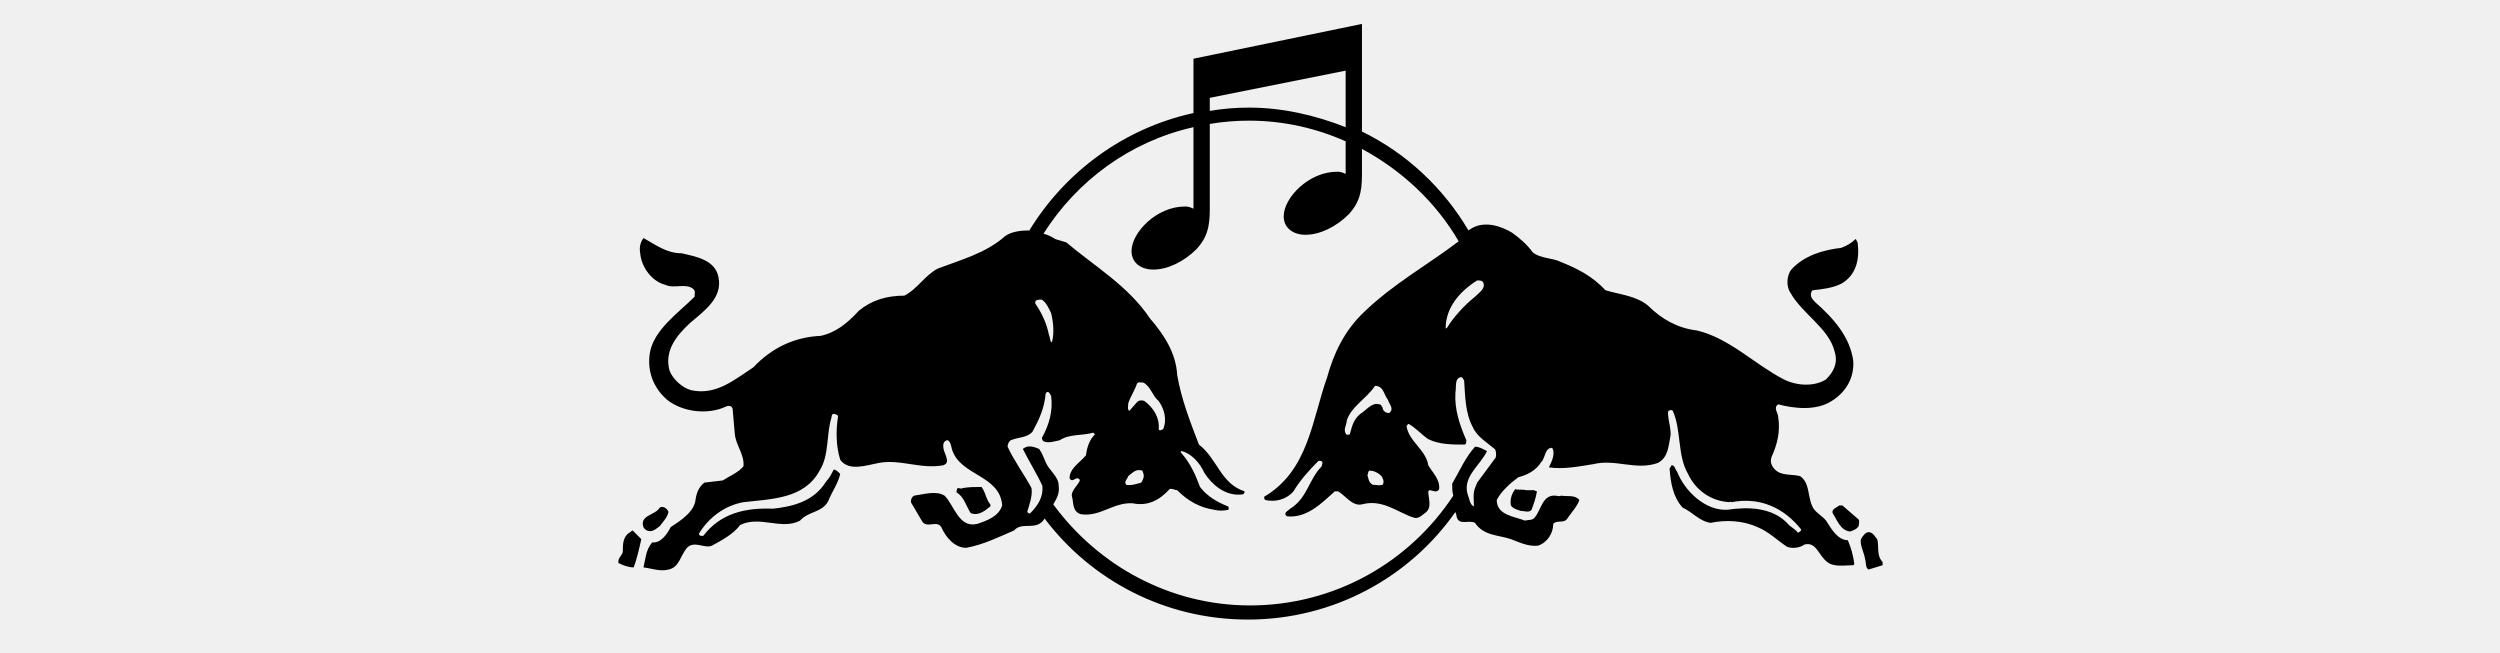
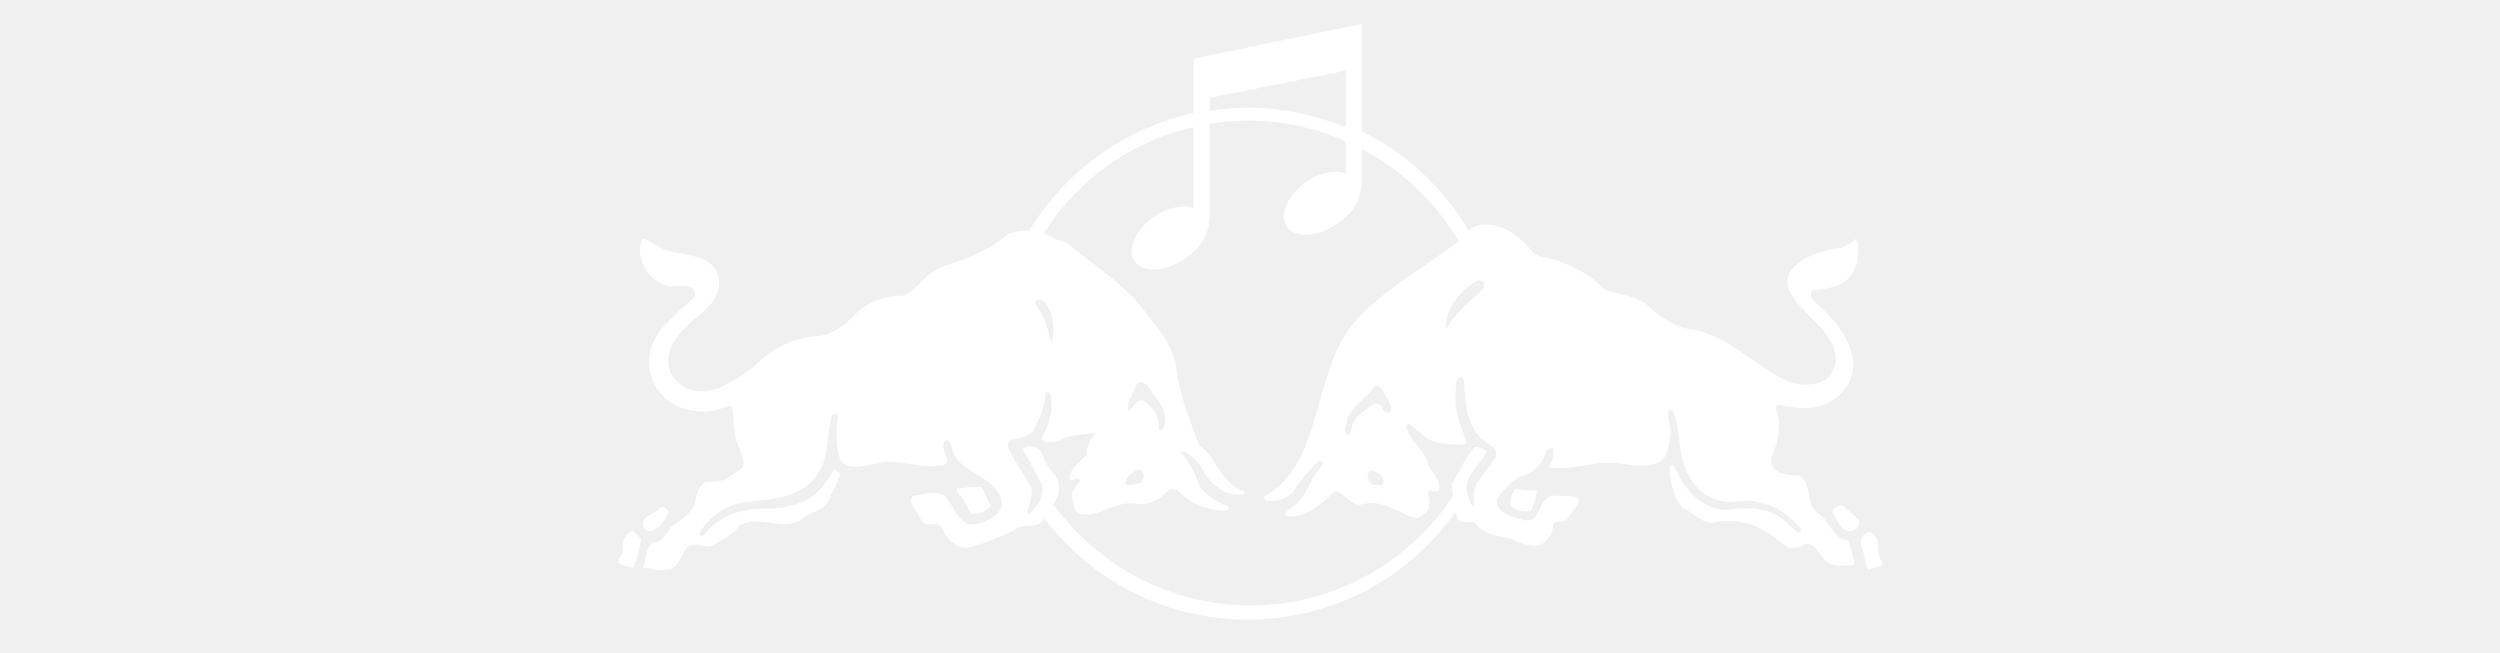
<svg xmlns="http://www.w3.org/2000/svg" version="1.1" x="0" y="0" width="460" height="120" viewBox="0 0 230 60" enable-background="new 0 0 230 60" xml:space="preserve" class="ng-scope">
-   <path d="M172.7 49.6c-0.2-0.2-0.3-0.5-0.6-0.6 -0.4-0.2-0.7 0.3-0.9 0.6 -0.1 0.6 0.3 1.2 0.4 1.9 0.1 0.3 0 0.7 0.3 0.9l1.3-0.4 0-0.3C172.6 51.1 172.9 50.2 172.7 49.6M57.9 49c-0.6 0.4-0.6 1.1-0.6 1.7 0 0.4-0.5 0.6-0.4 1.1 0.4 0.2 0.9 0.4 1.4 0.4 0.3-0.8 0.5-1.7 0.7-2.6l-0.8-0.8C58 48.9 58 49 57.9 49M169.5 46.5l-0.3 0c-0.2 0.2-0.7 0.3-0.6 0.7 0.4 0.6 0.7 1.6 1.6 1.7 0.3-0.1 0.6-0.2 0.8-0.5 0-0.2 0.1-0.4 0-0.6L169.5 46.5 169.5 46.5zM59.5 48.8c0.5 0.2 0.8-0.1 1.2-0.4 0.3-0.4 0.7-0.8 0.8-1.3 -0.1-0.3-0.5-0.6-0.8-0.4 -0.4 0.7-1.9 0.7-1.5 1.8C59.2 48.5 59.3 48.7 59.5 48.8M141.1 45.1c-0.2 0-0.5 0-0.7 0l0 0c-0.3-0.1-0.7 0-1-0.1 -0.3 0.4-0.5 0.9-0.4 1.5 0.2 0.3 0.6 0.4 0.9 0.5 0.3 0 0.8 0.2 1-0.1 0.2-0.5 0.4-1.1 0.5-1.7C141.3 45.2 141.2 45.1 141.1 45.1M91.1 46.6c0.1-0.2-0.1-0.3-0.2-0.5 -0.2-0.4-0.3-0.9-0.6-1.3 -0.5 0-1.2 0-1.7 0.1l0 0c-0.2 0.1-0.3 0-0.5 0C88 45.1 88 45.2 88 45.3c0.7 0.4 0.9 1.3 1.3 1.9C90 47.5 90.6 47 91.1 46.6M127.2 44.6c-0.3 0.1-0.6 0-0.9 0 -0.4-0.2-0.4-0.6-0.5-0.9 0.1-0.1 0-0.3 0.2-0.4 0.4 0 0.8 0.2 1.1 0.5C127.2 44 127.4 44.3 127.2 44.6M127.2 37.5c-0.1-0.1-0.1-0.3-0.3-0.3 -0.6-0.2-1.1 0.4-1.5 0.7 -0.8 0.5-1 1.2-1.2 2 0 0.1-0.2 0.1-0.3 0.1 -0.4-0.4 0-0.9 0-1.3 0.4-1.3 1.8-2 2.6-3.2 0.8 0 0.8 0.8 1.2 1.3 0.1 0.4 0.6 0.8 0.1 1.2C127.5 38 127.2 37.8 127.2 37.5M103.8 43.8c0.4-0.3 0.7-0.7 1.3-0.5l0.1 0.3c0.1 0.3-0.1 0.6-0.2 0.8 -0.4 0.1-0.9 0.3-1.4 0.2C103.4 44.3 103.7 44.1 103.8 43.8M105.3 36.9c-0.2-0.1-0.5-0.1-0.7 0.1l-0.7 0.8c-0.2-0.1-0.1-0.5-0.1-0.7 0.2-0.6 0.6-1.2 0.8-1.8 0.1-0.2 0.4-0.1 0.6-0.1 0.7 0.4 0.8 1.2 1.4 1.7 0.5 0.7 0.8 1.7 0.4 2.6 -0.1 0-0.3 0.2-0.4 0C106.7 38.4 106.1 37.5 105.3 36.9M137.6 42.1l-1.7 2.3 -0.2 0.5c-0.2 0.5-0.1 1.2-0.1 1.7 -0.4-0.2-0.4-0.7-0.6-1.2 -0.4-1.6 1.2-2.6 1.8-3.9 -0.4-0.2-0.7-0.4-1.1-0.4 -0.9 1-1.4 2.2-2.1 3.4 0 0.4 0 0.7 0.1 1.1 -4 6.1-10.9 10.1-18.7 10.1 -7.4 0-14-3.7-18.1-9.3 0.3-0.5 0.6-1 0.5-1.7 0-0.9-0.9-1.4-1.2-2.2 -0.2-0.4-0.3-0.8-0.6-1.2 -0.5-0.2-1-0.4-1.5 0 0.6 1.2 1.3 2.3 1.8 3.4 0.1 1-0.4 1.8-1.1 2.5 -0.1 0.1-0.2 0-0.3-0.1 0.2-0.7 0.5-1.4 0.4-2.2 -0.7-1.3-1.6-2.5-2.2-3.8 0-0.2 0.1-0.5 0.3-0.6 0.7-0.3 1.5-0.2 2-0.8 0.6-1.1 1.1-2.2 1.2-3.5 0.1-0.1 0.1-0.2 0.3-0.1 0.1 0.1 0.1 0.2 0.2 0.3 0.2 1.4-0.2 2.7-0.8 3.8 -0.1 0.1 0 0.3 0.1 0.4 0.5 0.2 1 0 1.5-0.1 0.9-0.6 2.1-0.4 3.1-0.7 0 0.1 0.2 0.1 0.1 0.2 -0.5 0.5-0.7 1.2-0.8 1.9 -0.6 0.7-1.5 1.2-1.5 2.1 0.2 0.4 0.5 0 0.7 0 0.2 0 0.3 0.2 0.2 0.3 -0.2 0.4-0.7 0.8-0.7 1.3 0.2 0.6 0 1.4 0.8 1.7 1.8 0.3 3-1.1 4.8-1 1.4 0.3 2.5-0.3 3.4-1.3 0.2-0.1 0.5 0.1 0.7 0.1 1 1 2.1 1.6 3.4 1.8 0.4 0.1 0.9 0.1 1.3 0 0.1-0.1 0-0.3 0-0.3 -1-0.4-1.9-0.9-2.6-1.8 -0.4-1.1-0.9-2.2-1.7-3.1 -0.1-0.1-0.1-0.2 0-0.2 0.9 0.2 1.7 1.1 2.1 2 0.7 1.1 1.9 2.1 3.3 2 0.2 0 0.4 0 0.4-0.3 -2.2-0.7-2.5-3-4.2-4.3 -0.8-2.1-1.6-4.1-2-6.4 -0.1-2-1.2-3.7-2.5-5.2 -2-3-5.1-4.8-7.7-7L97.1 22c-0.3-0.2-0.7-0.4-1.1-0.5 3.1-4.9 8-8.5 13.8-9.8v7.5c-0.4-0.2-0.6-0.2-0.8-0.2 -2.6 0-4.9 2.4-4.9 4.1 0 1.1 0.9 1.7 2 1.7 1.3 0 2.8-0.7 4-1.9 0.9-1 1.2-1.9 1.2-3.6l0-7.9c1.2-0.2 2.4-0.3 3.6-0.3 3.2 0 6.2 0.7 8.9 1.9l0 3c-0.4-0.2-0.6-0.2-0.8-0.2 -2.6 0-4.9 2.4-4.9 4.1 0 1.1 0.9 1.7 2 1.7 1.3 0 2.8-0.7 4-1.9 0.9-1 1.2-1.9 1.2-3.6v-2.4c3.7 2 6.8 4.9 8.9 8.5 -2.9 2.2-6 3.9-8.7 6.5 -1.8 1.7-2.8 3.8-3.4 6 -1.4 3.9-1.7 8.6-5.8 11 0 0.1 0 0.2 0.1 0.3 0.9 0.2 1.9 0 2.6-0.8 0.6-1 1.4-1.9 2.3-2.8h0.2c0.3 0.1 0.1 0.3 0.1 0.5 -1.2 1.2-1.3 2.9-2.9 3.9 -0.2 0.2-0.7 0.4-0.3 0.7 1.8 0.2 3.2-1.2 4.4-2.3l0.3 0c0.7 0.4 1.3 1.4 2.2 1.2 1.9-0.5 3.2 0.7 4.7 1.2 0.5 0.2 0.8-0.2 1.1-0.4 0.7-0.5 0.3-1.3 0.3-2l0.1-0.1c0.3 0 0.7 0.3 0.9-0.1 0.1-0.9-0.6-1.5-1-2.2 -0.2-1.4-1.8-2.2-2-3.6 0.1-0.1 0.1-0.2 0.2-0.2 0.7 0.4 1.2 1 1.8 1.4 1 0.5 2.2 0.5 3.3 0.5 0.2 0 0.2-0.2 0.2-0.4 -0.6-1.4-1.1-2.8-1-4.4 0.1-0.5-0.1-1.3 0.5-1.4 0.2 0 0.2 0.2 0.3 0.3 0.1 1.5 0.1 3 0.8 4.3 0.4 0.9 1.3 1.4 2 2C137.6 41.3 137.7 41.8 137.6 42.1M95.4 27.6c0.2 0 0.3-0.1 0.5 0 0.4 0.3 0.6 0.8 0.8 1.2 0.2 0.8 0.3 1.8 0.1 2.6l-0.1 0.1c-0.1-0.2-0.1-0.5-0.2-0.7 -0.2-1-0.6-1.9-1.2-2.8C95.2 27.9 95.2 27.7 95.4 27.6M111.3 9l12.5-2.5 0 5.2c-2.8-1.1-5.8-1.8-8.9-1.8 -1.2 0-2.4 0.1-3.6 0.3L111.3 9 111.3 9zM135.9 25.8c0.3 0 0.5 0 0.6 0.3 0.1 0.5-0.4 0.8-0.8 1.2 -1 0.8-2 1.9-2.6 2.9h-0.1C133 28.3 134.3 26.8 135.9 25.8M168 47.9c-0.4-0.5-1.1-0.8-1.3-1.4 -0.4-0.9-0.2-2.1-1.1-2.7 -0.8-0.2-1.7 0-2.3-0.6 -0.3-0.3-0.5-0.7-0.3-1.2 0.5-1.1 0.8-2.3 0.6-3.6 0-0.4-0.5-0.9 0-1.2 1.5 0.4 3.5 0.6 4.9-0.3 1.3-0.8 2.1-2.1 2-3.7 -0.3-2.2-1.8-3.9-3.5-5.4 -0.2-0.2-0.4-0.4-0.4-0.7 0-0.2 0.1-0.4 0.2-0.4 0.9-0.1 1.8-0.2 2.6-0.6 1.4-0.8 1.7-2.3 1.5-3.8 -0.1-0.1-0.1-0.3-0.2-0.3 -0.4 0.4-0.8 0.6-1.3 0.8 -1.7 0.2-3.4 0.7-4.6 2 -0.4 0.5-0.5 1.5-0.1 2.1 1.1 2 3.6 3.3 4.1 5.5 0.3 1-0.1 1.8-0.8 2.5 -1.1 0.7-2.7 0.6-3.9 0 -2.7-1.4-5-3.8-8-4.5 -1.7-0.2-3.2-1-4.5-2.3 -1.1-0.9-2.6-1-3.9-1.4 -1.2-1.3-2.6-2-4.1-2.6 -0.8-0.4-1.9-0.3-2.6-0.9 -0.5-0.7-1.2-1.3-1.9-1.8 -1-0.6-2.5-1.1-3.7-0.4 -0.1 0.1-0.2 0.1-0.3 0.2 -2.3-3.9-5.7-7.1-9.8-9.1V2.2l-15.5 3.2v5c-6.4 1.4-11.8 5.4-15.1 10.8 -0.8 0-1.6 0.1-2.2 0.5 -1.8 1.6-4.1 2.2-6.2 3 -1.2 0.6-1.9 1.9-3.1 2.5 -1.6 0-3 0.4-4.2 1.4 -1 1.1-2.1 2-3.5 2.3 -2.4 0.1-4.5 1.1-6.2 2.9 -1.7 1.1-3.4 2.6-5.7 2.1 -0.8-0.2-1.7-1-2-1.8 -0.5-1.8 0.6-3.2 1.9-4.4 1.3-1.1 3-2.3 2.6-4.2 -0.3-1.6-2.1-1.9-3.4-2.2 -1.4 0-2.4-0.8-3.5-1.4 -0.3 0.4-0.4 0.9-0.3 1.4 0.1 1.3 1.1 2.6 2.3 2.9 0.8 0.4 1.9-0.2 2.6 0.4 0.2 0.2 0.1 0.4 0.1 0.7 -1.5 1.5-3.7 3-4.1 5.1 -0.3 1.7 0.3 3.3 1.6 4.4 1.4 1.1 3.7 1.4 5.4 0.6 0.2-0.1 0.5-0.1 0.6 0.2l0.2 2.3c0.1 1.1 0.9 1.9 0.8 3 -0.5 0.6-1.3 0.9-1.9 1.3l-1.7 0.2c-0.5 0.4-0.7 0.9-0.8 1.5 -0.1 1.2-1.4 2-2.3 2.6 -0.3 0.6-0.9 1.5-1.7 1.4 -0.6 0.7-0.6 1.5-0.8 2.3 0.8 0.1 1.5 0.4 2.3 0.2 1-0.2 1.1-1.3 1.7-2 0.7-0.7 1.6 0.1 2.3-0.2 0.9-0.5 1.9-1 2.6-1.9 1.8-0.9 3.8 0.5 5.5-0.4 0.8-0.9 2-0.7 2.6-1.8 0.3-0.8 0.9-1.6 1.1-2.5 -0.2-0.2-0.4-0.4-0.6-0.4 -0.2 0.4-0.4 0.8-0.7 1.1 -1.1 1.8-3 2.3-4.9 2.5 -2.5-0.1-4.8 0.4-6.4 2.5h-0.2c-0.1 0-0.2-0.1-0.2-0.2 0.9-1.5 2.4-2.6 4.1-2.9 2.6-0.3 5.6-0.3 7-2.9 0.9-1.4 0.6-3.3 1.1-4.9 0-0.2 0.1-0.4 0.3-0.3 0.1 0 0.3 0.1 0.3 0.2 -0.2 1.3-0.2 2.7 0.2 4 0.8 1.1 2.4 0.5 3.5 0.3 2-0.4 3.9 0.6 6 0.2 0.2-0.1 0.4-0.2 0.3-0.6 -0.1-0.5-0.4-0.8-0.3-1.4 0.1-0.2 0.2-0.3 0.4-0.3 0.3 0.2 0.3 0.6 0.4 0.9 0.8 2.4 4.4 2.3 4.6 5.1 -0.3 1-1.4 1.4-2.3 1.7 -1.7 0.4-2.1-1.7-3-2.6 -0.8-0.5-2-0.1-2.8 0 -0.2 0.1-0.3 0.3-0.3 0.6l1 1.7c0.4 0.8 1.4-0.1 1.8 0.6 0.4 0.9 1.2 1.9 2.3 1.9 1.6-0.3 3-1 4.4-1.6 0.6-0.7 1.6-0.2 2.3-0.6 0.2-0.1 0.4-0.3 0.5-0.5 4.3 5.7 11.1 9.3 18.7 9.3 7.9 0 14.9-3.9 19.1-9.9 0 0.1 0.1 0.2 0.1 0.4 0.2 0.9 1.1 0.3 1.7 0.6 0.8 1.2 2.1 1.1 3.3 1.5 0.8 0.3 1.6 0.7 2.5 0.6 0.9-0.3 1.4-1.2 1.4-2 0.3-0.4 1 0 1.3-0.5 0.4-0.6 0.9-1.1 1.1-1.7 -0.4-0.5-1.1-0.3-1.7-0.4 -0.1 0.1-0.4 0-0.5 0l0 0c-1.2-0.1-1.3 1.3-1.9 2 -0.2 0.3-0.6 0.2-0.9 0.3 -1-0.4-2.6-0.5-2.6-1.9 0.4-0.8 1.3-1.6 2-2.1 0.8-0.2 1.6-0.6 2.1-1.4 0.4-0.4 0.3-1.3 1-1.3 0.3 0.5 0 1.2-0.3 1.8 1.4 0.2 2.8-0.1 4.1-0.3 2-0.5 3.9 0.6 5.9-0.1 1-0.5 1-1.6 1.2-2.6l0 0 0 0c0-0.5-0.1-1-0.2-1.5 0-0.2-0.1-0.5 0-0.7 0.2-0.1 0.3-0.1 0.4 0 0.8 1.8 0.4 4.1 1.4 5.8 0.7 1.5 2.1 2.5 3.8 2.6 0.1 0 0.1-0.1 0.2 0 2.6-0.5 4.8 0.5 6.4 2.5v0.1c-0.1 0.1-0.2 0.2-0.3 0.2 -0.3-0.4-0.7-0.5-1-0.9 -1.4-1.4-3.5-1.5-5.5-1.2 -2 0.1-3.9-1.7-4.6-3.5 -0.2-0.2-0.2-0.6-0.5-0.6 -0.1 0.1-0.1 0.2-0.2 0.3 0.1 1.3 0.3 2.6 1.2 3.6 0.9 0.4 1.6 1.3 2.6 1.4 1.4-0.3 3-0.2 4.3 0.4 1 0.4 1.8 1.2 2.7 1.8 0.5 0.2 1.2 0.1 1.6-0.2 1.1-0.3 1.3 1 2.1 1.6 0.6 0.5 1.6 0.3 2.4 0.3l0.1-0.1c-0.1-0.8-0.3-1.5-0.6-2.2C169.1 49.7 168.5 48.7 168 47.9" fill="black" />
+   <path d="M172.7 49.6c-0.2-0.2-0.3-0.5-0.6-0.6 -0.4-0.2-0.7 0.3-0.9 0.6 -0.1 0.6 0.3 1.2 0.4 1.9 0.1 0.3 0 0.7 0.3 0.9l1.3-0.4 0-0.3C172.6 51.1 172.9 50.2 172.7 49.6M57.9 49c-0.6 0.4-0.6 1.1-0.6 1.7 0 0.4-0.5 0.6-0.4 1.1 0.4 0.2 0.9 0.4 1.4 0.4 0.3-0.8 0.5-1.7 0.7-2.6l-0.8-0.8C58 48.9 58 49 57.9 49M169.5 46.5l-0.3 0c-0.2 0.2-0.7 0.3-0.6 0.7 0.4 0.6 0.7 1.6 1.6 1.7 0.3-0.1 0.6-0.2 0.8-0.5 0-0.2 0.1-0.4 0-0.6L169.5 46.5 169.5 46.5zM59.5 48.8c0.5 0.2 0.8-0.1 1.2-0.4 0.3-0.4 0.7-0.8 0.8-1.3 -0.1-0.3-0.5-0.6-0.8-0.4 -0.4 0.7-1.9 0.7-1.5 1.8C59.2 48.5 59.3 48.7 59.5 48.8M141.1 45.1c-0.2 0-0.5 0-0.7 0l0 0c-0.3-0.1-0.7 0-1-0.1 -0.3 0.4-0.5 0.9-0.4 1.5 0.2 0.3 0.6 0.4 0.9 0.5 0.3 0 0.8 0.2 1-0.1 0.2-0.5 0.4-1.1 0.5-1.7C141.3 45.2 141.2 45.1 141.1 45.1M91.1 46.6c0.1-0.2-0.1-0.3-0.2-0.5 -0.2-0.4-0.3-0.9-0.6-1.3 -0.5 0-1.2 0-1.7 0.1l0 0c-0.2 0.1-0.3 0-0.5 0C88 45.1 88 45.2 88 45.3c0.7 0.4 0.9 1.3 1.3 1.9C90 47.5 90.6 47 91.1 46.6M127.2 44.6c-0.3 0.1-0.6 0-0.9 0 -0.4-0.2-0.4-0.6-0.5-0.9 0.1-0.1 0-0.3 0.2-0.4 0.4 0 0.8 0.2 1.1 0.5C127.2 44 127.4 44.3 127.2 44.6M127.2 37.5c-0.1-0.1-0.1-0.3-0.3-0.3 -0.6-0.2-1.1 0.4-1.5 0.7 -0.8 0.5-1 1.2-1.2 2 0 0.1-0.2 0.1-0.3 0.1 -0.4-0.4 0-0.9 0-1.3 0.4-1.3 1.8-2 2.6-3.2 0.8 0 0.8 0.8 1.2 1.3 0.1 0.4 0.6 0.8 0.1 1.2C127.5 38 127.2 37.8 127.2 37.5M103.8 43.8c0.4-0.3 0.7-0.7 1.3-0.5l0.1 0.3c0.1 0.3-0.1 0.6-0.2 0.8 -0.4 0.1-0.9 0.3-1.4 0.2C103.4 44.3 103.7 44.1 103.8 43.8M105.3 36.9c-0.2-0.1-0.5-0.1-0.7 0.1l-0.7 0.8c-0.2-0.1-0.1-0.5-0.1-0.7 0.2-0.6 0.6-1.2 0.8-1.8 0.1-0.2 0.4-0.1 0.6-0.1 0.7 0.4 0.8 1.2 1.4 1.7 0.5 0.7 0.8 1.7 0.4 2.6 -0.1 0-0.3 0.2-0.4 0C106.7 38.4 106.1 37.5 105.3 36.9M137.6 42.1l-1.7 2.3 -0.2 0.5c-0.2 0.5-0.1 1.2-0.1 1.7 -0.4-0.2-0.4-0.7-0.6-1.2 -0.4-1.6 1.2-2.6 1.8-3.9 -0.4-0.2-0.7-0.4-1.1-0.4 -0.9 1-1.4 2.2-2.1 3.4 0 0.4 0 0.7 0.1 1.1 -4 6.1-10.9 10.1-18.7 10.1 -7.4 0-14-3.7-18.1-9.3 0.3-0.5 0.6-1 0.5-1.7 0-0.9-0.9-1.4-1.2-2.2 -0.2-0.4-0.3-0.8-0.6-1.2 -0.5-0.2-1-0.4-1.5 0 0.6 1.2 1.3 2.3 1.8 3.4 0.1 1-0.4 1.8-1.1 2.5 -0.1 0.1-0.2 0-0.3-0.1 0.2-0.7 0.5-1.4 0.4-2.2 -0.7-1.3-1.6-2.5-2.2-3.8 0-0.2 0.1-0.5 0.3-0.6 0.7-0.3 1.5-0.2 2-0.8 0.6-1.1 1.1-2.2 1.2-3.5 0.1-0.1 0.1-0.2 0.3-0.1 0.1 0.1 0.1 0.2 0.2 0.3 0.2 1.4-0.2 2.7-0.8 3.8 -0.1 0.1 0 0.3 0.1 0.4 0.5 0.2 1 0 1.5-0.1 0.9-0.6 2.1-0.4 3.1-0.7 0 0.1 0.2 0.1 0.1 0.2 -0.5 0.5-0.7 1.2-0.8 1.9 -0.6 0.7-1.5 1.2-1.5 2.1 0.2 0.4 0.5 0 0.7 0 0.2 0 0.3 0.2 0.2 0.3 -0.2 0.4-0.7 0.8-0.7 1.3 0.2 0.6 0 1.4 0.8 1.7 1.8 0.3 3-1.1 4.8-1 1.4 0.3 2.5-0.3 3.4-1.3 0.2-0.1 0.5 0.1 0.7 0.1 1 1 2.1 1.6 3.4 1.8 0.4 0.1 0.9 0.1 1.3 0 0.1-0.1 0-0.3 0-0.3 -1-0.4-1.9-0.9-2.6-1.8 -0.4-1.1-0.9-2.2-1.7-3.1 -0.1-0.1-0.1-0.2 0-0.2 0.9 0.2 1.7 1.1 2.1 2 0.7 1.1 1.9 2.1 3.3 2 0.2 0 0.4 0 0.4-0.3 -2.2-0.7-2.5-3-4.2-4.3 -0.8-2.1-1.6-4.1-2-6.4 -0.1-2-1.2-3.7-2.5-5.2 -2-3-5.1-4.8-7.7-7L97.1 22c-0.3-0.2-0.7-0.4-1.1-0.5 3.1-4.9 8-8.5 13.8-9.8v7.5c-0.4-0.2-0.6-0.2-0.8-0.2 -2.6 0-4.9 2.4-4.9 4.1 0 1.1 0.9 1.7 2 1.7 1.3 0 2.8-0.7 4-1.9 0.9-1 1.2-1.9 1.2-3.6l0-7.9c1.2-0.2 2.4-0.3 3.6-0.3 3.2 0 6.2 0.7 8.9 1.9l0 3c-0.4-0.2-0.6-0.2-0.8-0.2 -2.6 0-4.9 2.4-4.9 4.1 0 1.1 0.9 1.7 2 1.7 1.3 0 2.8-0.7 4-1.9 0.9-1 1.2-1.9 1.2-3.6v-2.4c3.7 2 6.8 4.9 8.9 8.5 -2.9 2.2-6 3.9-8.7 6.5 -1.8 1.7-2.8 3.8-3.4 6 -1.4 3.9-1.7 8.6-5.8 11 0 0.1 0 0.2 0.1 0.3 0.9 0.2 1.9 0 2.6-0.8 0.6-1 1.4-1.9 2.3-2.8h0.2c0.3 0.1 0.1 0.3 0.1 0.5 -1.2 1.2-1.3 2.9-2.9 3.9 -0.2 0.2-0.7 0.4-0.3 0.7 1.8 0.2 3.2-1.2 4.4-2.3l0.3 0c0.7 0.4 1.3 1.4 2.2 1.2 1.9-0.5 3.2 0.7 4.7 1.2 0.5 0.2 0.8-0.2 1.1-0.4 0.7-0.5 0.3-1.3 0.3-2l0.1-0.1c0.3 0 0.7 0.3 0.9-0.1 0.1-0.9-0.6-1.5-1-2.2 -0.2-1.4-1.8-2.2-2-3.6 0.1-0.1 0.1-0.2 0.2-0.2 0.7 0.4 1.2 1 1.8 1.4 1 0.5 2.2 0.5 3.3 0.5 0.2 0 0.2-0.2 0.2-0.4 -0.6-1.4-1.1-2.8-1-4.4 0.1-0.5-0.1-1.3 0.5-1.4 0.2 0 0.2 0.2 0.3 0.3 0.1 1.5 0.1 3 0.8 4.3 0.4 0.9 1.3 1.4 2 2C137.6 41.3 137.7 41.8 137.6 42.1M95.4 27.6c0.2 0 0.3-0.1 0.5 0 0.4 0.3 0.6 0.8 0.8 1.2 0.2 0.8 0.3 1.8 0.1 2.6l-0.1 0.1c-0.1-0.2-0.1-0.5-0.2-0.7 -0.2-1-0.6-1.9-1.2-2.8C95.2 27.9 95.2 27.7 95.4 27.6M111.3 9l12.5-2.5 0 5.2c-2.8-1.1-5.8-1.8-8.9-1.8 -1.2 0-2.4 0.1-3.6 0.3L111.3 9 111.3 9zM135.9 25.8c0.3 0 0.5 0 0.6 0.3 0.1 0.5-0.4 0.8-0.8 1.2 -1 0.8-2 1.9-2.6 2.9h-0.1C133 28.3 134.3 26.8 135.9 25.8M168 47.9c-0.4-0.5-1.1-0.8-1.3-1.4 -0.4-0.9-0.2-2.1-1.1-2.7 -0.8-0.2-1.7 0-2.3-0.6 -0.3-0.3-0.5-0.7-0.3-1.2 0.5-1.1 0.8-2.3 0.6-3.6 0-0.4-0.5-0.9 0-1.2 1.5 0.4 3.5 0.6 4.9-0.3 1.3-0.8 2.1-2.1 2-3.7 -0.3-2.2-1.8-3.9-3.5-5.4 -0.2-0.2-0.4-0.4-0.4-0.7 0-0.2 0.1-0.4 0.2-0.4 0.9-0.1 1.8-0.2 2.6-0.6 1.4-0.8 1.7-2.3 1.5-3.8 -0.1-0.1-0.1-0.3-0.2-0.3 -0.4 0.4-0.8 0.6-1.3 0.8 -1.7 0.2-3.4 0.7-4.6 2 -0.4 0.5-0.5 1.5-0.1 2.1 1.1 2 3.6 3.3 4.1 5.5 0.3 1-0.1 1.8-0.8 2.5 -1.1 0.7-2.7 0.6-3.9 0 -2.7-1.4-5-3.8-8-4.5 -1.7-0.2-3.2-1-4.5-2.3 -1.1-0.9-2.6-1-3.9-1.4 -1.2-1.3-2.6-2-4.1-2.6 -0.8-0.4-1.9-0.3-2.6-0.9 -0.5-0.7-1.2-1.3-1.9-1.8 -1-0.6-2.5-1.1-3.7-0.4 -0.1 0.1-0.2 0.1-0.3 0.2 -2.3-3.9-5.7-7.1-9.8-9.1V2.2l-15.5 3.2v5c-6.4 1.4-11.8 5.4-15.1 10.8 -0.8 0-1.6 0.1-2.2 0.5 -1.8 1.6-4.1 2.2-6.2 3 -1.2 0.6-1.9 1.9-3.1 2.5 -1.6 0-3 0.4-4.2 1.4 -1 1.1-2.1 2-3.5 2.3 -2.4 0.1-4.5 1.1-6.2 2.9 -1.7 1.1-3.4 2.6-5.7 2.1 -0.8-0.2-1.7-1-2-1.8 -0.5-1.8 0.6-3.2 1.9-4.4 1.3-1.1 3-2.3 2.6-4.2 -0.3-1.6-2.1-1.9-3.4-2.2 -1.4 0-2.4-0.8-3.5-1.4 -0.3 0.4-0.4 0.9-0.3 1.4 0.1 1.3 1.1 2.6 2.3 2.9 0.8 0.4 1.9-0.2 2.6 0.4 0.2 0.2 0.1 0.4 0.1 0.7 -1.5 1.5-3.7 3-4.1 5.1 -0.3 1.7 0.3 3.3 1.6 4.4 1.4 1.1 3.7 1.4 5.4 0.6 0.2-0.1 0.5-0.1 0.6 0.2l0.2 2.3c0.1 1.1 0.9 1.9 0.8 3 -0.5 0.6-1.3 0.9-1.9 1.3l-1.7 0.2c-0.5 0.4-0.7 0.9-0.8 1.5 -0.1 1.2-1.4 2-2.3 2.6 -0.3 0.6-0.9 1.5-1.7 1.4 -0.6 0.7-0.6 1.5-0.8 2.3 0.8 0.1 1.5 0.4 2.3 0.2 1-0.2 1.1-1.3 1.7-2 0.7-0.7 1.6 0.1 2.3-0.2 0.9-0.5 1.9-1 2.6-1.9 1.8-0.9 3.8 0.5 5.5-0.4 0.8-0.9 2-0.7 2.6-1.8 0.3-0.8 0.9-1.6 1.1-2.5 -0.2-0.2-0.4-0.4-0.6-0.4 -0.2 0.4-0.4 0.8-0.7 1.1 -1.1 1.8-3 2.3-4.9 2.5 -2.5-0.1-4.8 0.4-6.4 2.5h-0.2c-0.1 0-0.2-0.1-0.2-0.2 0.9-1.5 2.4-2.6 4.1-2.9 2.6-0.3 5.6-0.3 7-2.9 0.9-1.4 0.6-3.3 1.1-4.9 0-0.2 0.1-0.4 0.3-0.3 0.1 0 0.3 0.1 0.3 0.2 -0.2 1.3-0.2 2.7 0.2 4 0.8 1.1 2.4 0.5 3.5 0.3 2-0.4 3.9 0.6 6 0.2 0.2-0.1 0.4-0.2 0.3-0.6 -0.1-0.5-0.4-0.8-0.3-1.4 0.1-0.2 0.2-0.3 0.4-0.3 0.3 0.2 0.3 0.6 0.4 0.9 0.8 2.4 4.4 2.3 4.6 5.1 -0.3 1-1.4 1.4-2.3 1.7 -1.7 0.4-2.1-1.7-3-2.6 -0.8-0.5-2-0.1-2.8 0 -0.2 0.1-0.3 0.3-0.3 0.6l1 1.7c0.4 0.8 1.4-0.1 1.8 0.6 0.4 0.9 1.2 1.9 2.3 1.9 1.6-0.3 3-1 4.4-1.6 0.6-0.7 1.6-0.2 2.3-0.6 0.2-0.1 0.4-0.3 0.5-0.5 4.3 5.7 11.1 9.3 18.7 9.3 7.9 0 14.9-3.9 19.1-9.9 0 0.1 0.1 0.2 0.1 0.4 0.2 0.9 1.1 0.3 1.7 0.6 0.8 1.2 2.1 1.1 3.3 1.5 0.8 0.3 1.6 0.7 2.5 0.6 0.9-0.3 1.4-1.2 1.4-2 0.3-0.4 1 0 1.3-0.5 0.4-0.6 0.9-1.1 1.1-1.7 -0.4-0.5-1.1-0.3-1.7-0.4 -0.1 0.1-0.4 0-0.5 0l0 0c-1.2-0.1-1.3 1.3-1.9 2 -0.2 0.3-0.6 0.2-0.9 0.3 -1-0.4-2.6-0.5-2.6-1.9 0.4-0.8 1.3-1.6 2-2.1 0.8-0.2 1.6-0.6 2.1-1.4 0.4-0.4 0.3-1.3 1-1.3 0.3 0.5 0 1.2-0.3 1.8 1.4 0.2 2.8-0.1 4.1-0.3 2-0.5 3.9 0.6 5.9-0.1 1-0.5 1-1.6 1.2-2.6l0 0 0 0c0-0.5-0.1-1-0.2-1.5 0-0.2-0.1-0.5 0-0.7 0.2-0.1 0.3-0.1 0.4 0 0.8 1.8 0.4 4.1 1.4 5.8 0.7 1.5 2.1 2.5 3.8 2.6 0.1 0 0.1-0.1 0.2 0 2.6-0.5 4.8 0.5 6.4 2.5v0.1c-0.1 0.1-0.2 0.2-0.3 0.2 -0.3-0.4-0.7-0.5-1-0.9 -1.4-1.4-3.5-1.5-5.5-1.2 -2 0.1-3.9-1.7-4.6-3.5 -0.2-0.2-0.2-0.6-0.5-0.6 -0.1 0.1-0.1 0.2-0.2 0.3 0.1 1.3 0.3 2.6 1.2 3.6 0.9 0.4 1.6 1.3 2.6 1.4 1.4-0.3 3-0.2 4.3 0.4 1 0.4 1.8 1.2 2.7 1.8 0.5 0.2 1.2 0.1 1.6-0.2 1.1-0.3 1.3 1 2.1 1.6 0.6 0.5 1.6 0.3 2.4 0.3l0.1-0.1c-0.1-0.8-0.3-1.5-0.6-2.2C169.1 49.7 168.5 48.7 168 47.9" fill="#ffffff" />
</svg>
